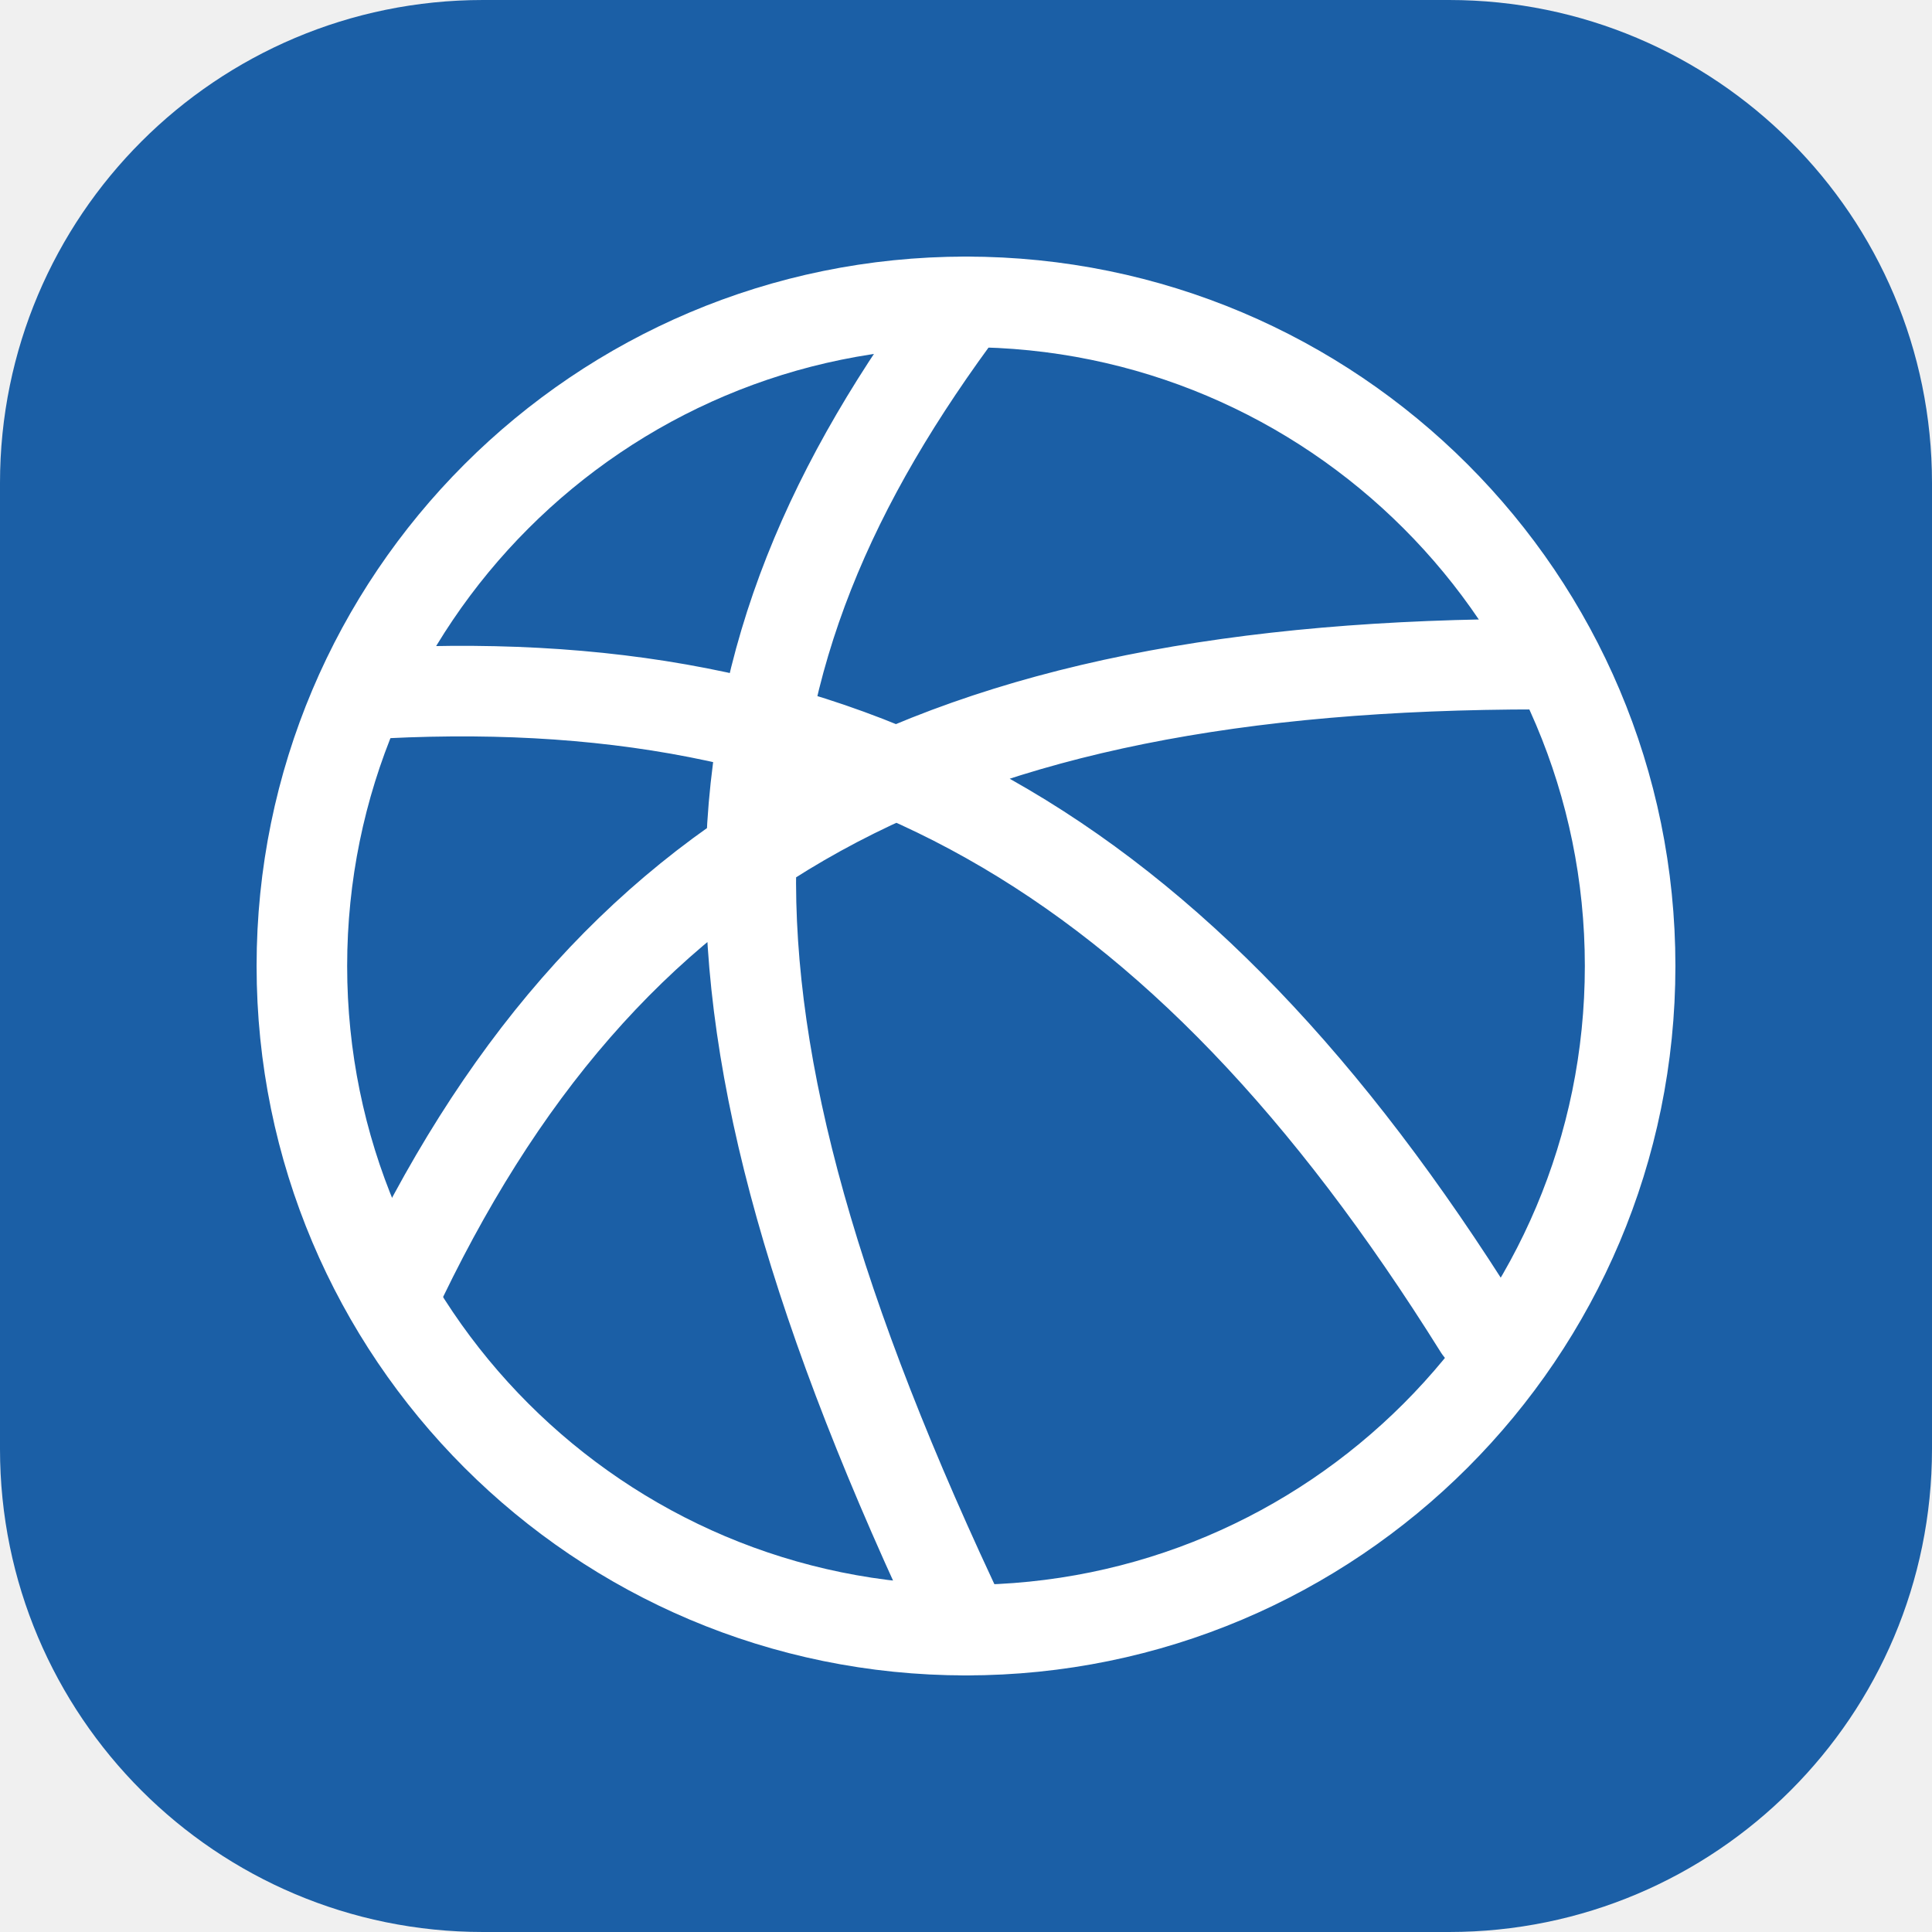
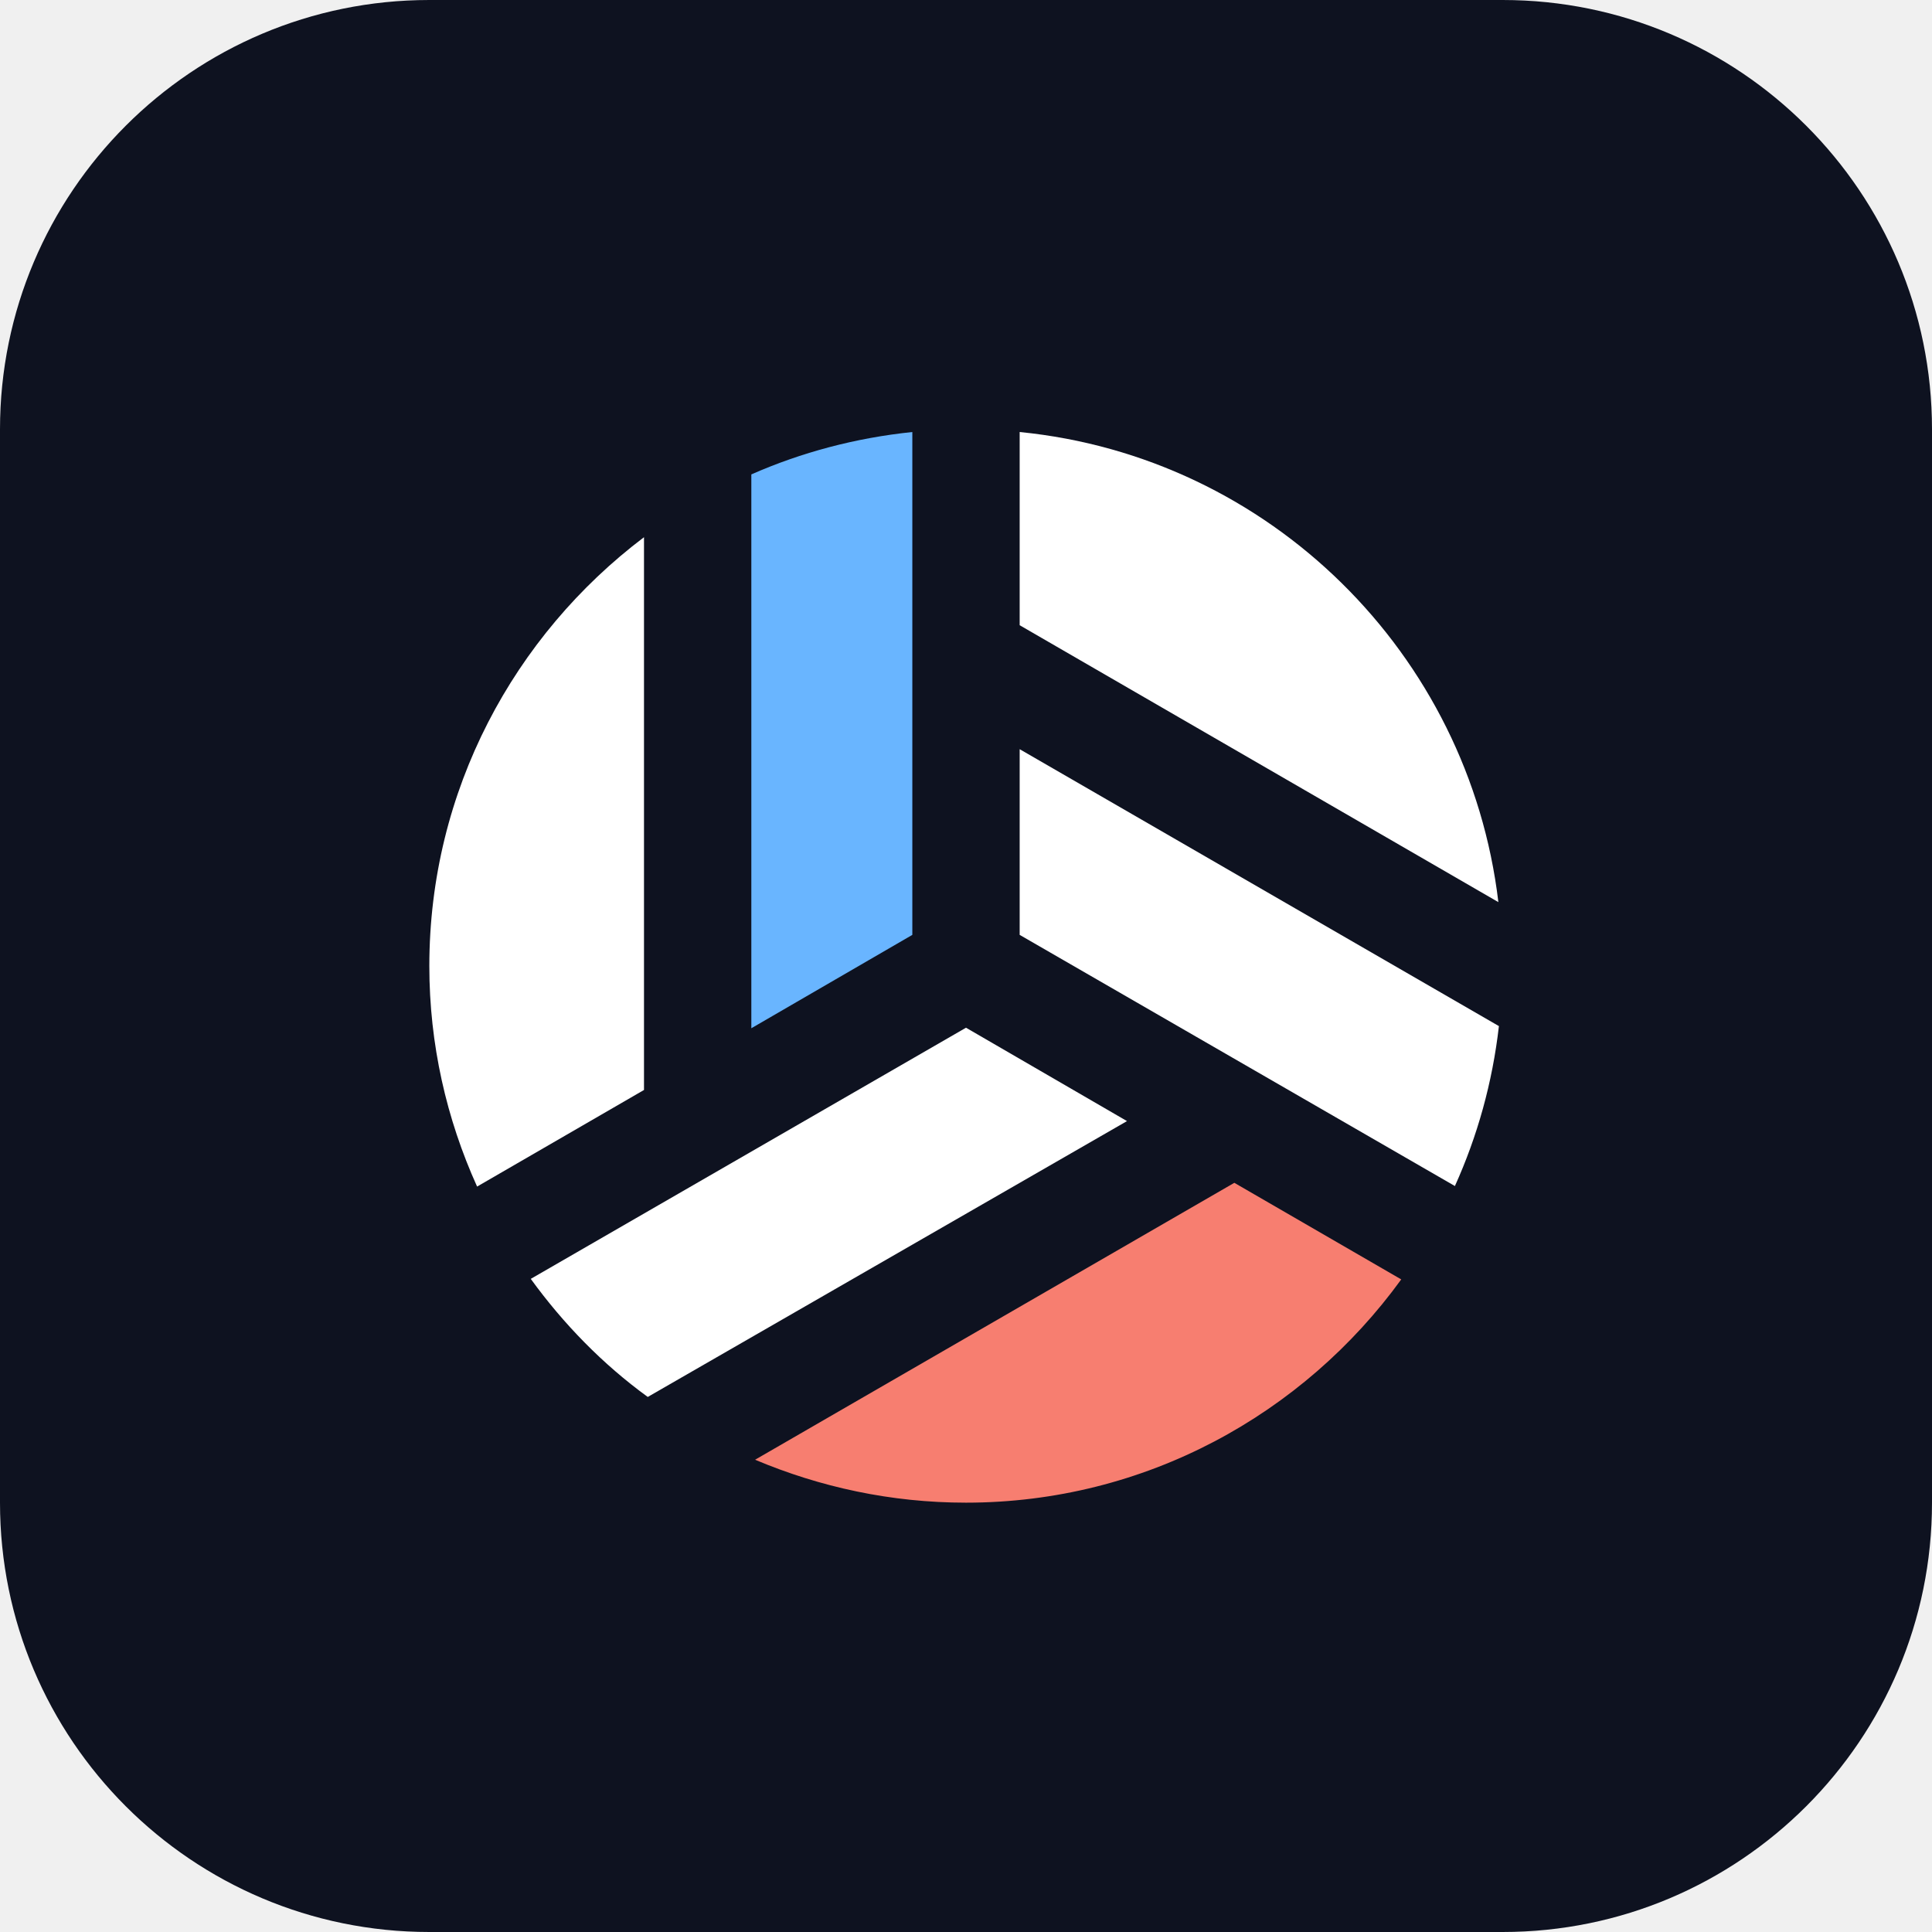
- <svg xmlns="http://www.w3.org/2000/svg" viewBox="0 0 64 64">
-   <rect width="64" height="64" rx="16" fill="#1b5fa6" />
-   <g stroke="#fff" stroke-width="3" fill="none" stroke-linecap="round">
-     <circle cx="32" cy="32" r="22" />
-     <path d="M32 10c-9 12-10 23 0 44M12 23c16-1 27 5 37 21M13 43c7-15 18-21 38-21" />
+ <svg xmlns="http://www.w3.org/2000/svg" viewBox="0 0 108 108">
+   <rect width="108" height="108" rx="24" fill="#0E1220" />
+   <g transform="translate(18 18) scale(3)">
+     <path fill="#FFFFFF" d="M6 4.01C3.58 5.84 2 8.73 2 12c0 1.46.32 2.85.89 4.11L6 14.31z" />
+     <path fill="#69B5FF" d="M11 11.42V2.05c-1.06.11-2.07.38-3 .79v10.32z" />
+     <path fill="#FFFFFF" d="M12 13.15l-8.11 4.68c.61.84 1.34 1.59 2.18 2.2L15 14.89z" />
+     <path fill="#FFFFFF" d="M13 7.96v3.46l8.11 4.68c.42-.93.7-1.93.82-2.98z" />
+     <path fill="#F77E70" d="M8.07 21.2c1.21.51 2.53.8 3.93.8 3.34 0 6.29-1.65 8.11-4.16L17 16.04z" />
+     <path fill="#FFFFFF" d="M21.92 10.81C21.37 6.18 17.66 2.51 13 2.05v3.6z" />
  </g>
</svg>
